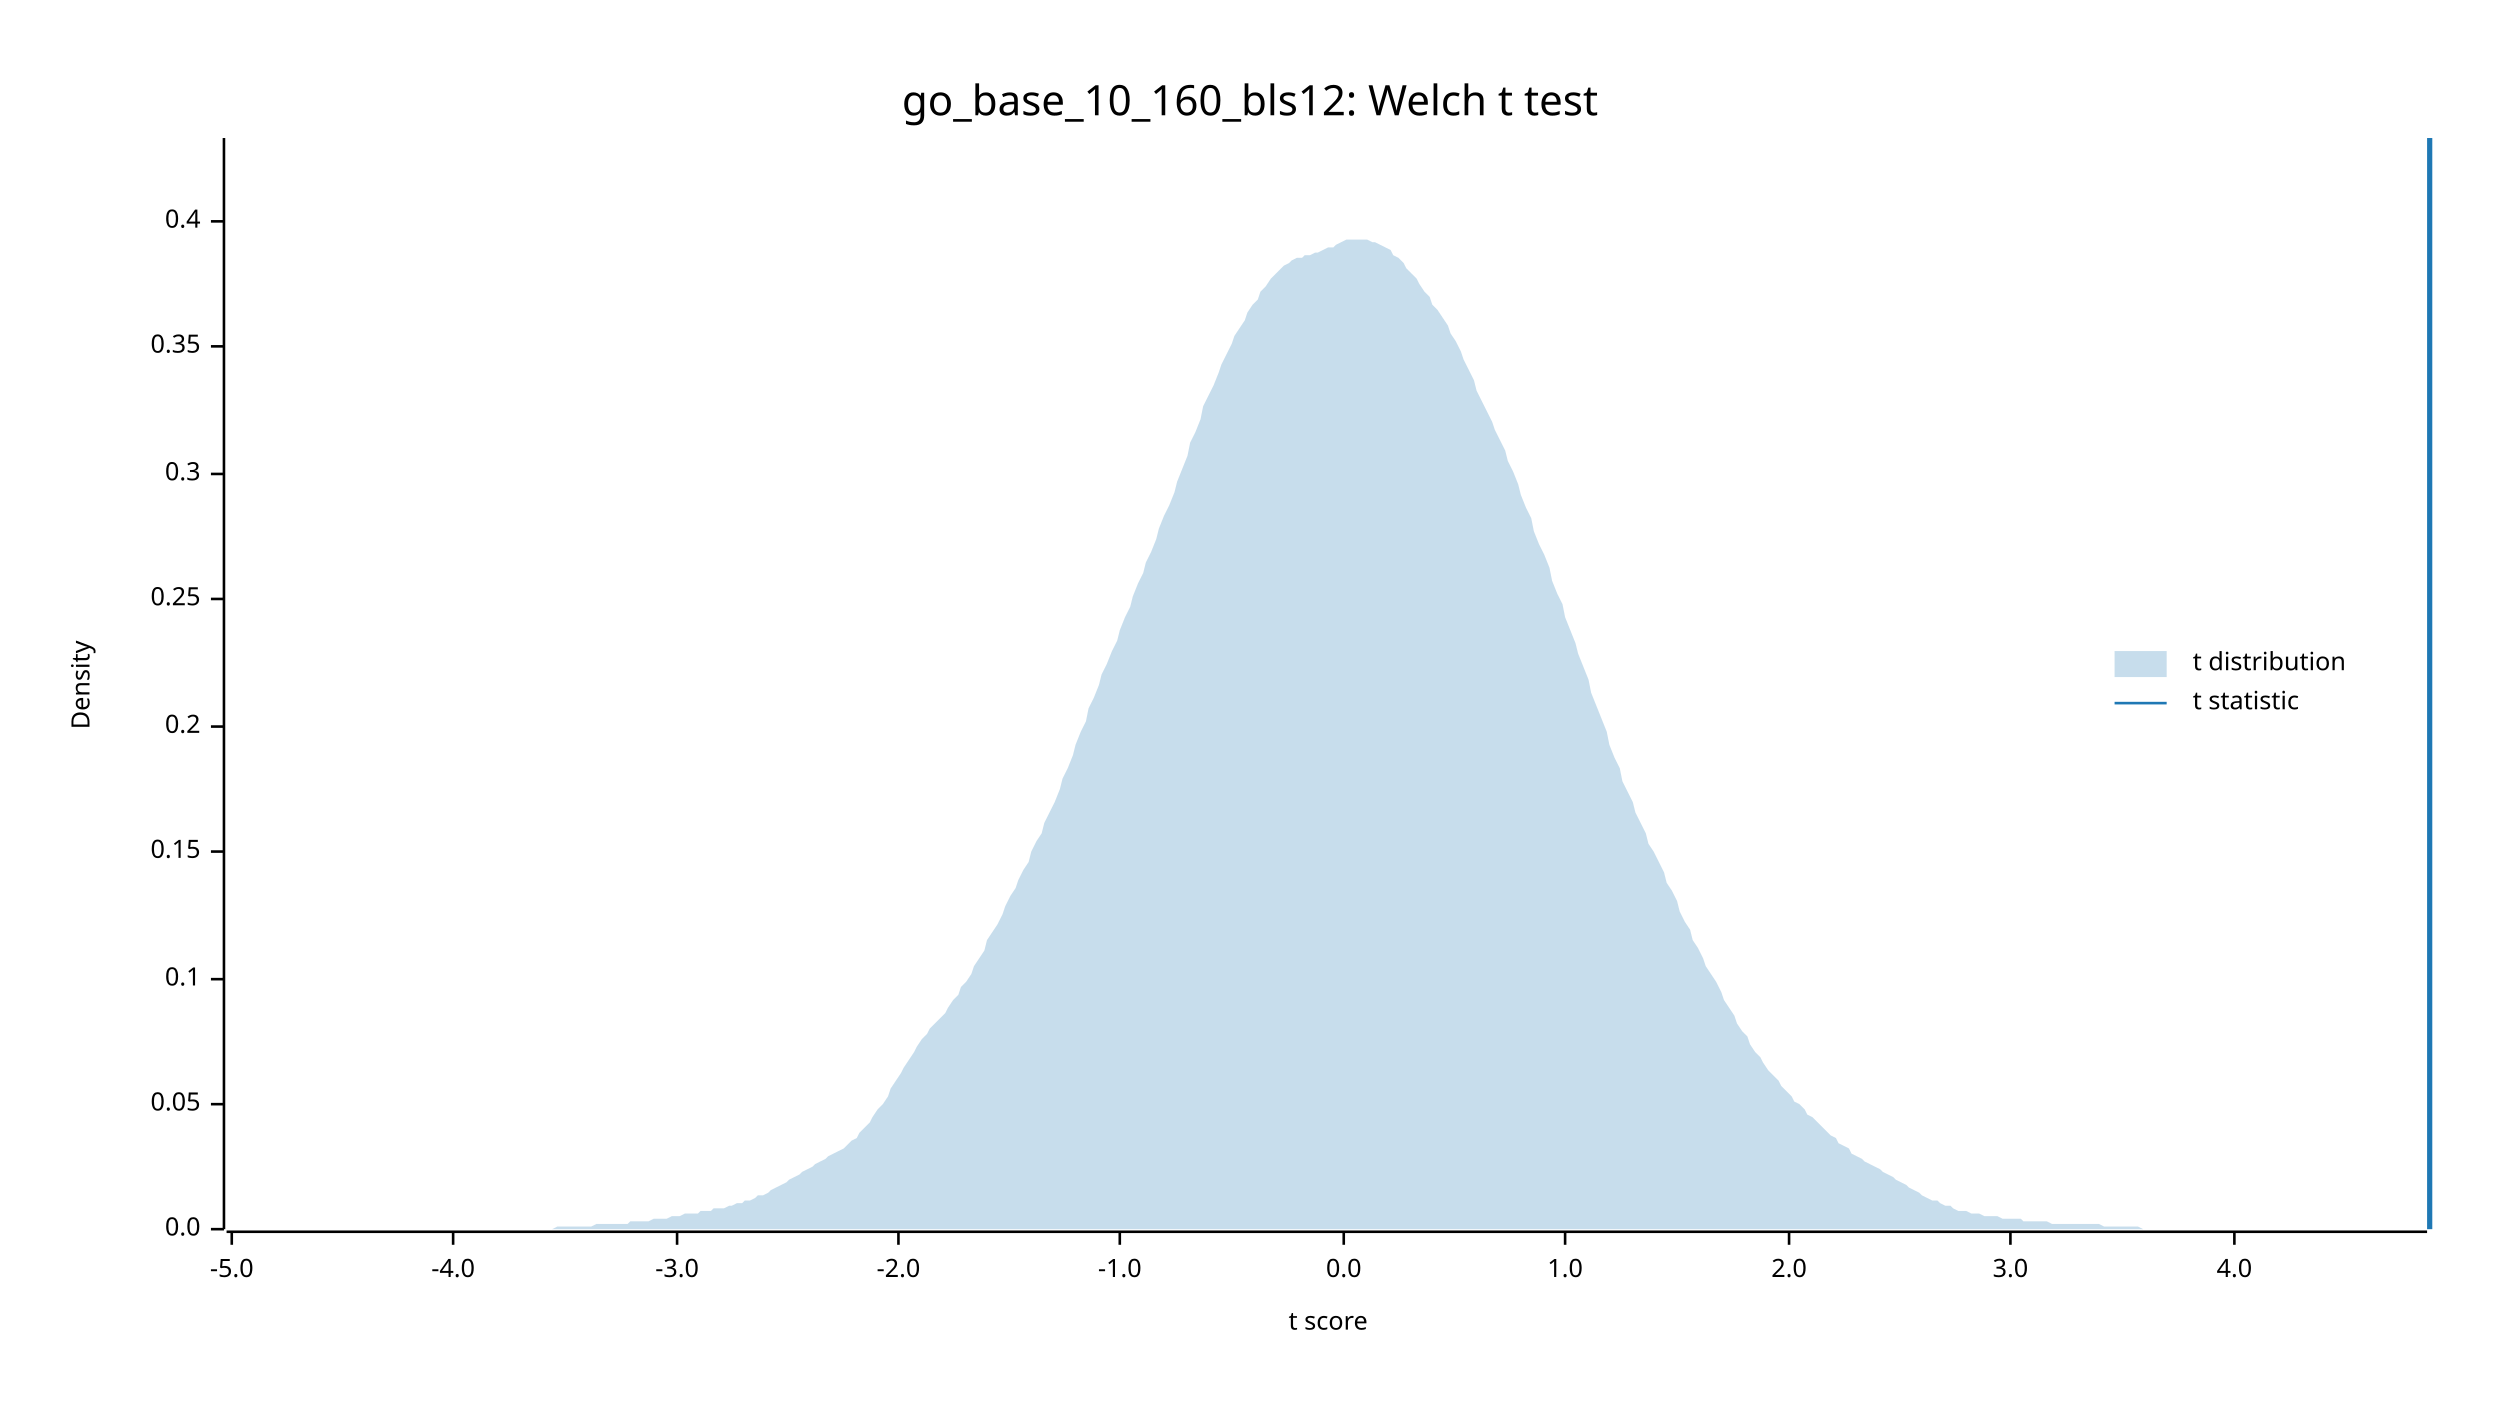
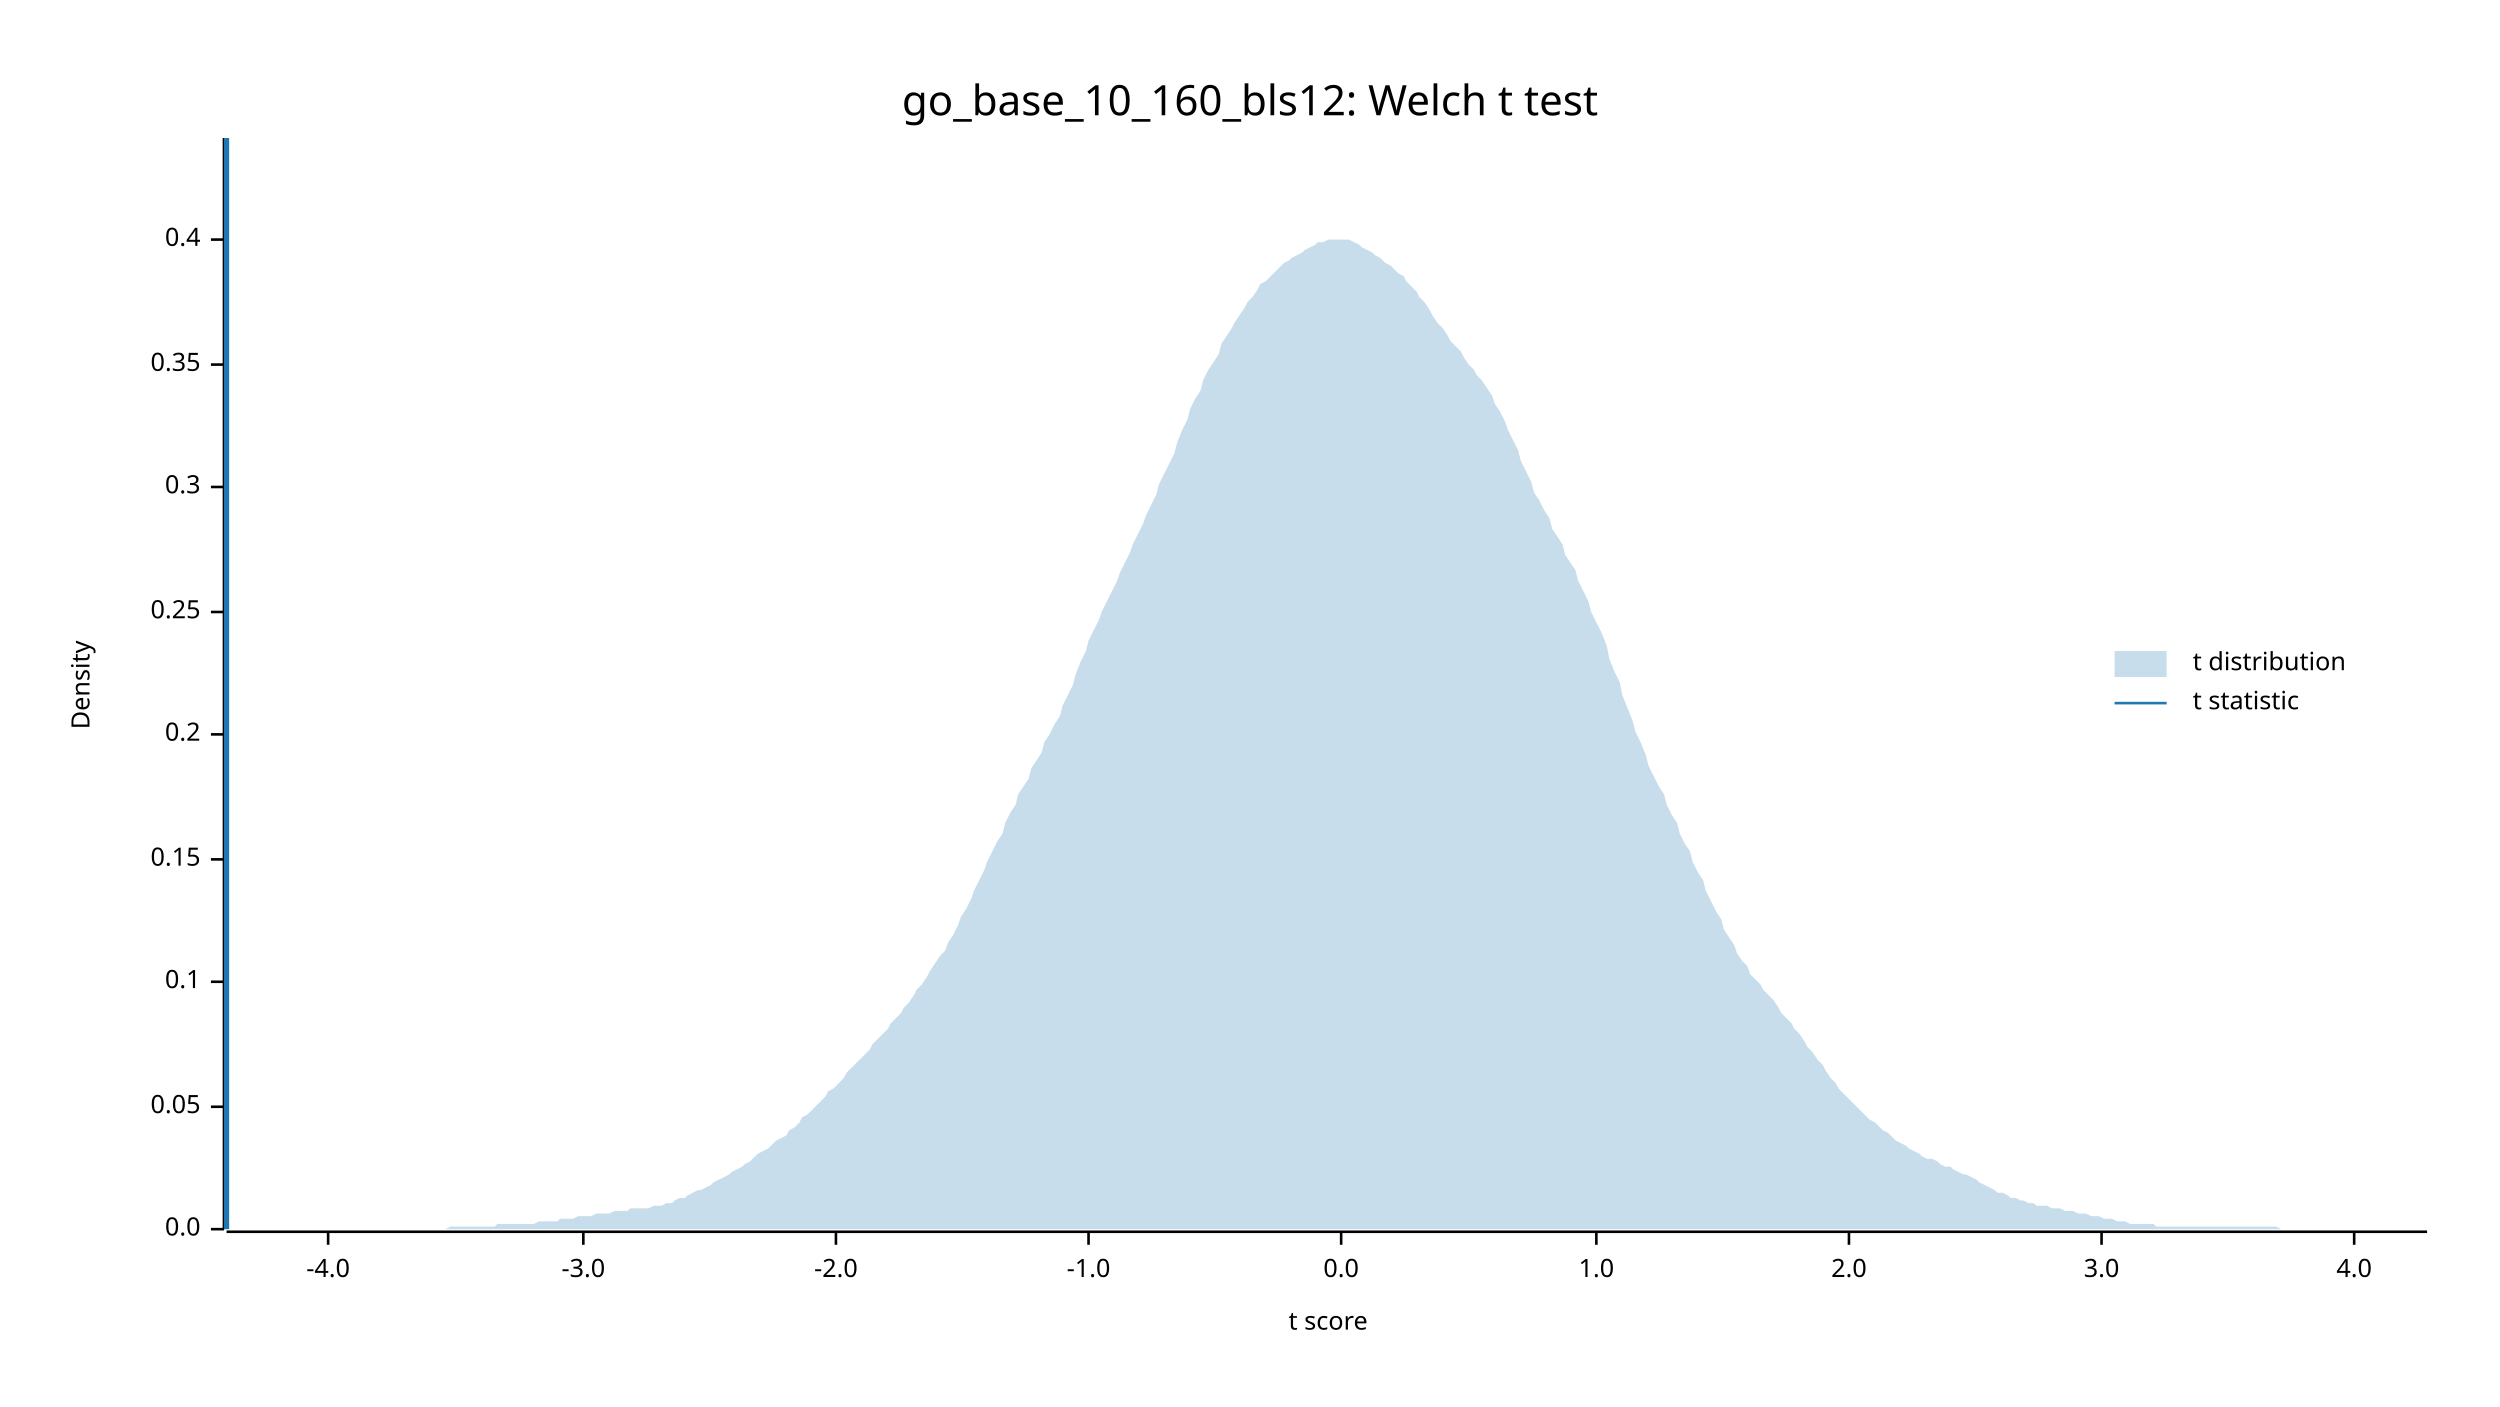
<svg xmlns="http://www.w3.org/2000/svg" width="960" height="540" viewBox="0 0 960 540">
  <text x="480" y="32" dy="0.76em" text-anchor="middle" font-family="sans-serif" font-size="16.129" opacity="1" fill="#000000">
go_base_10_160_bls12: Welch t test
</text>
  <text x="27" y="263" dy="0.76em" text-anchor="middle" font-family="sans-serif" font-size="9.677" opacity="1" fill="#000000" transform="rotate(270, 27, 263)">
Density
</text>
  <text x="510" y="513" dy="-0.5ex" text-anchor="middle" font-family="sans-serif" font-size="9.677" opacity="1" fill="#000000">
t score
</text>
  <polyline fill="none" opacity="1" stroke="#000000" stroke-width="1" points="86,53 86,472 " />
  <text x="77" y="472" dy="0.5ex" text-anchor="end" font-family="sans-serif" font-size="9.677" opacity="1" fill="#000000">
0.0
</text>
  <polyline fill="none" opacity="1" stroke="#000000" stroke-width="1" points="81,472 86,472 " />
-   <text x="77" y="424" dy="0.5ex" text-anchor="end" font-family="sans-serif" font-size="9.677" opacity="1" fill="#000000">
+   <text x="77" y="425" dy="0.5ex" text-anchor="end" font-family="sans-serif" font-size="9.677" opacity="1" fill="#000000">
0.05
</text>
-   <polyline fill="none" opacity="1" stroke="#000000" stroke-width="1" points="81,424 86,424 " />
-   <text x="77" y="376" dy="0.5ex" text-anchor="end" font-family="sans-serif" font-size="9.677" opacity="1" fill="#000000">
+   <polyline fill="none" opacity="1" stroke="#000000" stroke-width="1" points="81,425 86,425 " />
+   <text x="77" y="377" dy="0.5ex" text-anchor="end" font-family="sans-serif" font-size="9.677" opacity="1" fill="#000000">
0.1
</text>
-   <polyline fill="none" opacity="1" stroke="#000000" stroke-width="1" points="81,376 86,376 " />
-   <text x="77" y="327" dy="0.5ex" text-anchor="end" font-family="sans-serif" font-size="9.677" opacity="1" fill="#000000">
+   <polyline fill="none" opacity="1" stroke="#000000" stroke-width="1" points="81,377 86,377 " />
+   <text x="77" y="330" dy="0.5ex" text-anchor="end" font-family="sans-serif" font-size="9.677" opacity="1" fill="#000000">
0.15
</text>
-   <polyline fill="none" opacity="1" stroke="#000000" stroke-width="1" points="81,327 86,327 " />
-   <text x="77" y="279" dy="0.5ex" text-anchor="end" font-family="sans-serif" font-size="9.677" opacity="1" fill="#000000">
+   <polyline fill="none" opacity="1" stroke="#000000" stroke-width="1" points="81,330 86,330 " />
+   <text x="77" y="282" dy="0.5ex" text-anchor="end" font-family="sans-serif" font-size="9.677" opacity="1" fill="#000000">
0.2
</text>
-   <polyline fill="none" opacity="1" stroke="#000000" stroke-width="1" points="81,279 86,279 " />
-   <text x="77" y="230" dy="0.5ex" text-anchor="end" font-family="sans-serif" font-size="9.677" opacity="1" fill="#000000">
+   <polyline fill="none" opacity="1" stroke="#000000" stroke-width="1" points="81,282 86,282 " />
+   <text x="77" y="235" dy="0.5ex" text-anchor="end" font-family="sans-serif" font-size="9.677" opacity="1" fill="#000000">
0.25
</text>
-   <polyline fill="none" opacity="1" stroke="#000000" stroke-width="1" points="81,230 86,230 " />
-   <text x="77" y="182" dy="0.5ex" text-anchor="end" font-family="sans-serif" font-size="9.677" opacity="1" fill="#000000">
+   <polyline fill="none" opacity="1" stroke="#000000" stroke-width="1" points="81,235 86,235 " />
+   <text x="77" y="187" dy="0.5ex" text-anchor="end" font-family="sans-serif" font-size="9.677" opacity="1" fill="#000000">
0.3
</text>
-   <polyline fill="none" opacity="1" stroke="#000000" stroke-width="1" points="81,182 86,182 " />
-   <text x="77" y="133" dy="0.5ex" text-anchor="end" font-family="sans-serif" font-size="9.677" opacity="1" fill="#000000">
+   <polyline fill="none" opacity="1" stroke="#000000" stroke-width="1" points="81,187 86,187 " />
+   <text x="77" y="140" dy="0.5ex" text-anchor="end" font-family="sans-serif" font-size="9.677" opacity="1" fill="#000000">
0.35
</text>
-   <polyline fill="none" opacity="1" stroke="#000000" stroke-width="1" points="81,133 86,133 " />
-   <text x="77" y="85" dy="0.5ex" text-anchor="end" font-family="sans-serif" font-size="9.677" opacity="1" fill="#000000">
+   <polyline fill="none" opacity="1" stroke="#000000" stroke-width="1" points="81,140 86,140 " />
+   <text x="77" y="92" dy="0.5ex" text-anchor="end" font-family="sans-serif" font-size="9.677" opacity="1" fill="#000000">
0.4
</text>
-   <polyline fill="none" opacity="1" stroke="#000000" stroke-width="1" points="81,85 86,85 " />
+   <polyline fill="none" opacity="1" stroke="#000000" stroke-width="1" points="81,92 86,92 " />
  <polyline fill="none" opacity="1" stroke="#000000" stroke-width="1" points="87,473 932,473 " />
-   <text x="89" y="483" dy="0.76em" text-anchor="middle" font-family="sans-serif" font-size="9.677" opacity="1" fill="#000000">
- -5.0
- </text>
-   <polyline fill="none" opacity="1" stroke="#000000" stroke-width="1" points="89,473 89,478 " />
-   <text x="174" y="483" dy="0.76em" text-anchor="middle" font-family="sans-serif" font-size="9.677" opacity="1" fill="#000000">
+   <text x="126" y="483" dy="0.76em" text-anchor="middle" font-family="sans-serif" font-size="9.677" opacity="1" fill="#000000">
-4.0
</text>
-   <polyline fill="none" opacity="1" stroke="#000000" stroke-width="1" points="174,473 174,478 " />
-   <text x="260" y="483" dy="0.76em" text-anchor="middle" font-family="sans-serif" font-size="9.677" opacity="1" fill="#000000">
+   <polyline fill="none" opacity="1" stroke="#000000" stroke-width="1" points="126,473 126,478 " />
+   <text x="224" y="483" dy="0.76em" text-anchor="middle" font-family="sans-serif" font-size="9.677" opacity="1" fill="#000000">
-3.0
</text>
-   <polyline fill="none" opacity="1" stroke="#000000" stroke-width="1" points="260,473 260,478 " />
-   <text x="345" y="483" dy="0.76em" text-anchor="middle" font-family="sans-serif" font-size="9.677" opacity="1" fill="#000000">
+   <polyline fill="none" opacity="1" stroke="#000000" stroke-width="1" points="224,473 224,478 " />
+   <text x="321" y="483" dy="0.76em" text-anchor="middle" font-family="sans-serif" font-size="9.677" opacity="1" fill="#000000">
-2.0
</text>
-   <polyline fill="none" opacity="1" stroke="#000000" stroke-width="1" points="345,473 345,478 " />
-   <text x="430" y="483" dy="0.76em" text-anchor="middle" font-family="sans-serif" font-size="9.677" opacity="1" fill="#000000">
+   <polyline fill="none" opacity="1" stroke="#000000" stroke-width="1" points="321,473 321,478 " />
+   <text x="418" y="483" dy="0.76em" text-anchor="middle" font-family="sans-serif" font-size="9.677" opacity="1" fill="#000000">
-1.0
</text>
-   <polyline fill="none" opacity="1" stroke="#000000" stroke-width="1" points="430,473 430,478 " />
-   <text x="516" y="483" dy="0.76em" text-anchor="middle" font-family="sans-serif" font-size="9.677" opacity="1" fill="#000000">
+   <polyline fill="none" opacity="1" stroke="#000000" stroke-width="1" points="418,473 418,478 " />
+   <text x="515" y="483" dy="0.76em" text-anchor="middle" font-family="sans-serif" font-size="9.677" opacity="1" fill="#000000">
0.0
</text>
-   <polyline fill="none" opacity="1" stroke="#000000" stroke-width="1" points="516,473 516,478 " />
-   <text x="601" y="483" dy="0.76em" text-anchor="middle" font-family="sans-serif" font-size="9.677" opacity="1" fill="#000000">
+   <polyline fill="none" opacity="1" stroke="#000000" stroke-width="1" points="515,473 515,478 " />
+   <text x="613" y="483" dy="0.76em" text-anchor="middle" font-family="sans-serif" font-size="9.677" opacity="1" fill="#000000">
1.0
</text>
-   <polyline fill="none" opacity="1" stroke="#000000" stroke-width="1" points="601,473 601,478 " />
-   <text x="687" y="483" dy="0.76em" text-anchor="middle" font-family="sans-serif" font-size="9.677" opacity="1" fill="#000000">
+   <polyline fill="none" opacity="1" stroke="#000000" stroke-width="1" points="613,473 613,478 " />
+   <text x="710" y="483" dy="0.76em" text-anchor="middle" font-family="sans-serif" font-size="9.677" opacity="1" fill="#000000">
2.0
</text>
-   <polyline fill="none" opacity="1" stroke="#000000" stroke-width="1" points="687,473 687,478 " />
-   <text x="772" y="483" dy="0.76em" text-anchor="middle" font-family="sans-serif" font-size="9.677" opacity="1" fill="#000000">
+   <polyline fill="none" opacity="1" stroke="#000000" stroke-width="1" points="710,473 710,478 " />
+   <text x="807" y="483" dy="0.76em" text-anchor="middle" font-family="sans-serif" font-size="9.677" opacity="1" fill="#000000">
3.0
</text>
-   <polyline fill="none" opacity="1" stroke="#000000" stroke-width="1" points="772,473 772,478 " />
-   <text x="858" y="483" dy="0.76em" text-anchor="middle" font-family="sans-serif" font-size="9.677" opacity="1" fill="#000000">
+   <polyline fill="none" opacity="1" stroke="#000000" stroke-width="1" points="807,473 807,478 " />
+   <text x="904" y="483" dy="0.76em" text-anchor="middle" font-family="sans-serif" font-size="9.677" opacity="1" fill="#000000">
4.0
</text>
-   <polyline fill="none" opacity="1" stroke="#000000" stroke-width="1" points="858,473 858,478 " />
-   <polygon opacity="0.25" fill="#1F78B4" points="87,472 88,472 90,472 92,472 93,472 95,472 97,472 98,472 100,472 102,472 103,472 105,472 107,472 109,472 110,472 112,472 114,472 115,472 117,472 119,472 120,472 122,472 124,472 125,472 127,472 129,472 131,472 132,472 134,472 136,472 137,472 139,472 141,472 142,472 144,472 146,472 147,472 149,472 151,472 153,472 154,472 156,472 158,472 159,472 161,472 163,472 164,472 166,472 168,472 169,472 171,472 173,472 175,472 176,472 178,472 180,472 181,472 183,472 185,472 186,472 188,472 190,472 191,472 193,472 195,472 197,472 198,472 200,472 202,472 203,472 205,472 207,472 208,472 210,472 212,472 214,471 215,471 217,471 219,471 220,471 222,471 224,471 225,471 227,471 229,470 230,470 232,470 234,470 236,470 237,470 239,470 241,470 242,469 244,469 246,469 247,469 249,469 251,468 252,468 254,468 256,468 258,467 259,467 261,467 263,466 264,466 266,466 268,466 269,465 271,465 273,465 274,464 276,464 278,464 280,463 281,463 283,462 285,462 286,461 288,461 290,460 291,459 293,459 295,458 296,457 298,456 300,455 302,454 303,453 305,452 307,451 308,450 310,449 312,448 313,447 315,446 317,445 318,444 320,443 322,442 324,441 325,440 327,438 329,437 330,435 332,433 334,431 335,429 337,426 339,424 341,421 342,418 344,415 346,412 347,410 349,407 351,404 352,402 354,399 356,397 357,395 359,393 361,391 363,389 364,387 366,384 368,382 369,379 371,377 373,374 374,371 376,368 378,365 379,361 381,358 383,355 385,351 386,348 388,344 390,341 391,338 393,334 395,331 396,327 398,323 400,320 401,316 403,312 405,308 407,303 408,299 410,295 412,290 413,286 415,281 417,277 418,272 420,268 422,263 423,259 425,255 427,250 429,246 430,242 432,237 434,233 435,229 437,224 439,220 440,216 442,212 444,207 445,203 447,198 449,194 451,189 452,185 454,180 456,175 457,170 459,166 461,161 462,156 464,152 466,148 468,143 469,140 471,136 473,132 474,129 476,126 478,123 479,120 481,117 483,115 484,112 486,110 488,107 490,105 491,104 493,102 495,101 496,100 498,99 500,99 501,98 503,98 505,97 506,97 508,96 510,95 512,95 513,94 515,93 517,92 518,92 520,92 522,92 523,92 525,92 527,93 528,93 530,94 532,95 534,96 535,98 537,99 539,101 540,103 542,105 544,107 545,109 547,112 549,114 550,117 552,119 554,122 556,125 557,128 559,131 561,135 562,138 564,142 566,146 567,150 569,154 571,158 573,162 574,165 576,169 578,173 579,177 581,181 583,186 584,190 586,195 588,199 589,204 591,209 593,213 595,218 596,223 598,228 600,232 601,237 603,242 605,247 606,251 608,256 610,261 611,266 613,271 615,276 617,281 618,286 620,291 622,295 623,300 625,304 627,308 628,312 630,316 632,320 633,324 635,327 637,331 639,335 640,339 642,342 644,346 645,350 647,354 649,357 650,361 652,364 654,368 655,371 657,374 659,377 661,381 662,384 664,387 666,390 667,393 669,396 671,398 672,401 674,404 676,406 677,408 679,411 681,413 683,415 684,417 686,419 688,421 689,423 691,424 693,426 694,428 696,429 698,431 700,433 701,434 703,436 705,437 706,439 708,440 710,441 711,443 713,444 715,445 716,446 718,447 720,448 722,449 723,450 725,451 727,452 728,453 730,454 732,455 733,456 735,457 737,458 738,459 740,460 742,461 744,461 745,462 747,463 749,463 750,464 752,465 754,465 755,465 757,466 759,466 760,466 762,467 764,467 766,467 767,467 769,468 771,468 772,468 774,468 776,468 777,469 779,469 781,469 782,469 784,469 786,469 788,470 789,470 791,470 793,470 794,470 796,470 798,470 799,470 801,470 803,470 804,470 806,470 808,471 810,471 811,471 813,471 815,471 816,471 818,471 820,471 821,471 823,472 825,472 827,472 828,472 830,472 832,472 833,472 835,472 837,472 838,472 840,472 842,472 843,472 845,472 847,472 849,472 850,472 852,472 854,472 855,472 857,472 859,472 860,472 862,472 864,472 865,472 867,472 869,472 871,472 872,472 874,472 876,472 877,472 879,472 881,472 882,472 884,472 886,472 887,472 889,472 891,472 893,472 894,472 896,472 898,472 899,472 901,472 903,472 904,472 906,472 908,472 909,472 911,472 913,472 915,472 916,472 918,472 920,472 921,472 923,472 925,472 926,472 928,472 930,472 932,472 932,472 87,472 " />
-   <polyline fill="none" opacity="1" stroke="#1F78B4" stroke-width="2" points="933,472 933,53 " />
+   <polyline fill="none" opacity="1" stroke="#000000" stroke-width="1" points="904,473 904,478 " />
+   <polygon opacity="0.25" fill="#1F78B4" points="87,472 88,472 90,472 92,472 93,472 95,472 97,472 98,472 100,472 102,472 103,472 105,472 107,472 109,472 110,472 112,472 114,472 115,472 117,472 119,472 120,472 122,472 124,472 125,472 127,472 129,472 131,472 132,472 134,472 136,472 137,472 139,472 141,472 142,472 144,472 146,472 147,472 149,472 151,472 153,472 154,472 156,472 158,472 159,472 161,472 163,472 164,472 166,472 168,472 169,472 171,472 173,471 175,471 176,471 178,471 180,471 181,471 183,471 185,471 186,471 188,471 190,471 191,470 193,470 195,470 197,470 198,470 200,470 202,470 203,470 205,470 207,469 208,469 210,469 212,469 214,469 215,468 217,468 219,468 220,468 222,467 224,467 225,467 227,467 229,466 230,466 232,466 234,466 236,465 237,465 239,465 241,465 242,464 244,464 246,464 247,464 249,464 251,463 252,463 254,463 256,462 258,462 259,461 261,460 263,460 264,459 266,458 268,457 269,457 271,456 273,455 274,454 276,453 278,452 280,451 281,450 283,449 285,448 286,447 288,446 290,444 291,443 293,442 295,441 296,440 298,438 300,437 302,436 303,434 305,433 307,431 308,429 310,428 312,426 313,425 315,423 317,421 318,419 320,418 322,416 324,414 325,412 327,410 329,408 330,407 332,405 334,403 335,401 337,399 339,397 341,395 342,393 344,391 346,389 347,387 349,385 351,382 352,380 354,378 356,375 357,373 359,370 361,367 363,365 364,362 366,359 368,355 369,352 371,349 373,345 374,342 376,338 378,334 379,331 381,327 383,323 385,320 386,316 388,312 390,309 391,305 393,302 395,299 396,295 398,292 400,289 401,285 403,282 405,278 407,275 408,271 410,267 412,263 413,259 415,254 417,250 418,246 420,242 422,238 423,235 425,231 427,227 429,223 430,220 432,216 434,212 435,209 437,205 439,201 440,198 442,194 444,190 445,186 447,182 449,178 451,174 452,170 454,165 456,161 457,157 459,153 461,150 462,146 464,142 466,139 468,136 469,132 471,129 473,126 474,124 476,121 478,118 479,116 481,114 483,111 484,109 486,108 488,106 490,104 491,103 493,101 495,100 496,99 498,98 500,97 501,96 503,95 505,94 506,93 508,93 510,92 512,92 513,92 515,92 517,92 518,92 520,93 522,94 523,95 525,96 527,97 528,98 530,99 532,101 534,102 535,103 537,105 539,106 540,108 542,110 544,112 545,114 547,116 549,119 550,121 552,124 554,126 556,129 557,131 559,133 561,135 562,137 564,140 566,142 567,144 569,146 571,149 573,152 574,155 576,158 578,162 579,165 581,169 583,173 584,177 586,181 588,185 589,189 591,192 593,196 595,199 596,203 598,206 600,209 601,213 603,216 605,219 606,223 608,227 610,231 611,235 613,239 615,243 617,248 618,253 620,258 622,262 623,267 625,272 627,277 628,281 630,285 632,290 633,294 635,298 637,302 639,305 640,309 642,313 644,316 645,320 647,324 649,327 650,331 652,335 654,338 655,342 657,346 659,350 661,353 662,357 664,360 666,363 667,366 669,369 671,371 672,374 674,376 676,378 677,380 679,382 681,384 683,387 684,389 686,391 688,393 689,395 691,397 693,400 694,402 696,404 698,407 700,409 701,411 703,414 705,416 706,418 708,420 710,422 711,423 713,425 715,427 716,428 718,430 720,431 722,433 723,434 725,435 727,437 728,438 730,439 732,440 733,441 735,442 737,443 738,444 740,445 742,445 744,446 745,447 747,448 749,448 750,449 752,450 754,451 755,451 757,452 759,453 760,454 762,455 764,456 766,457 767,458 769,458 771,459 772,460 774,460 776,461 777,461 779,462 781,462 782,463 784,463 786,463 788,464 789,464 791,464 793,465 794,465 796,465 798,466 799,466 801,466 803,467 804,467 806,467 808,468 810,468 811,468 813,469 815,469 816,469 818,470 820,470 821,470 823,470 825,470 827,470 828,471 830,471 832,471 833,471 835,471 837,471 838,471 840,471 842,471 843,471 845,471 847,471 849,471 850,471 852,471 854,471 855,471 857,471 859,471 860,471 862,471 864,471 865,471 867,471 869,471 871,471 872,471 874,471 876,472 877,472 879,472 881,472 882,472 884,472 886,472 887,472 889,472 891,472 893,472 894,472 896,472 898,472 899,472 901,472 903,472 904,472 906,472 908,472 909,472 911,472 913,472 915,472 916,472 918,472 920,472 921,472 923,472 925,472 926,472 928,472 930,472 932,472 932,472 87,472 " />
+   <polyline fill="none" opacity="1" stroke="#1F78B4" stroke-width="2" points="87,472 87,53 " />
  <text x="842" y="250" dy="0.76em" text-anchor="start" font-family="sans-serif" font-size="9.677" opacity="1" fill="#000000">
t distribution
</text>
  <text x="842" y="265" dy="0.76em" text-anchor="start" font-family="sans-serif" font-size="9.677" opacity="1" fill="#000000">
t statistic
</text>
  <rect x="812" y="250" width="20" height="10" opacity="0.25" fill="#1F78B4" stroke="none" />
  <polyline fill="none" opacity="1" stroke="#1F78B4" stroke-width="1" points="812,270 832,270 " />
</svg>
